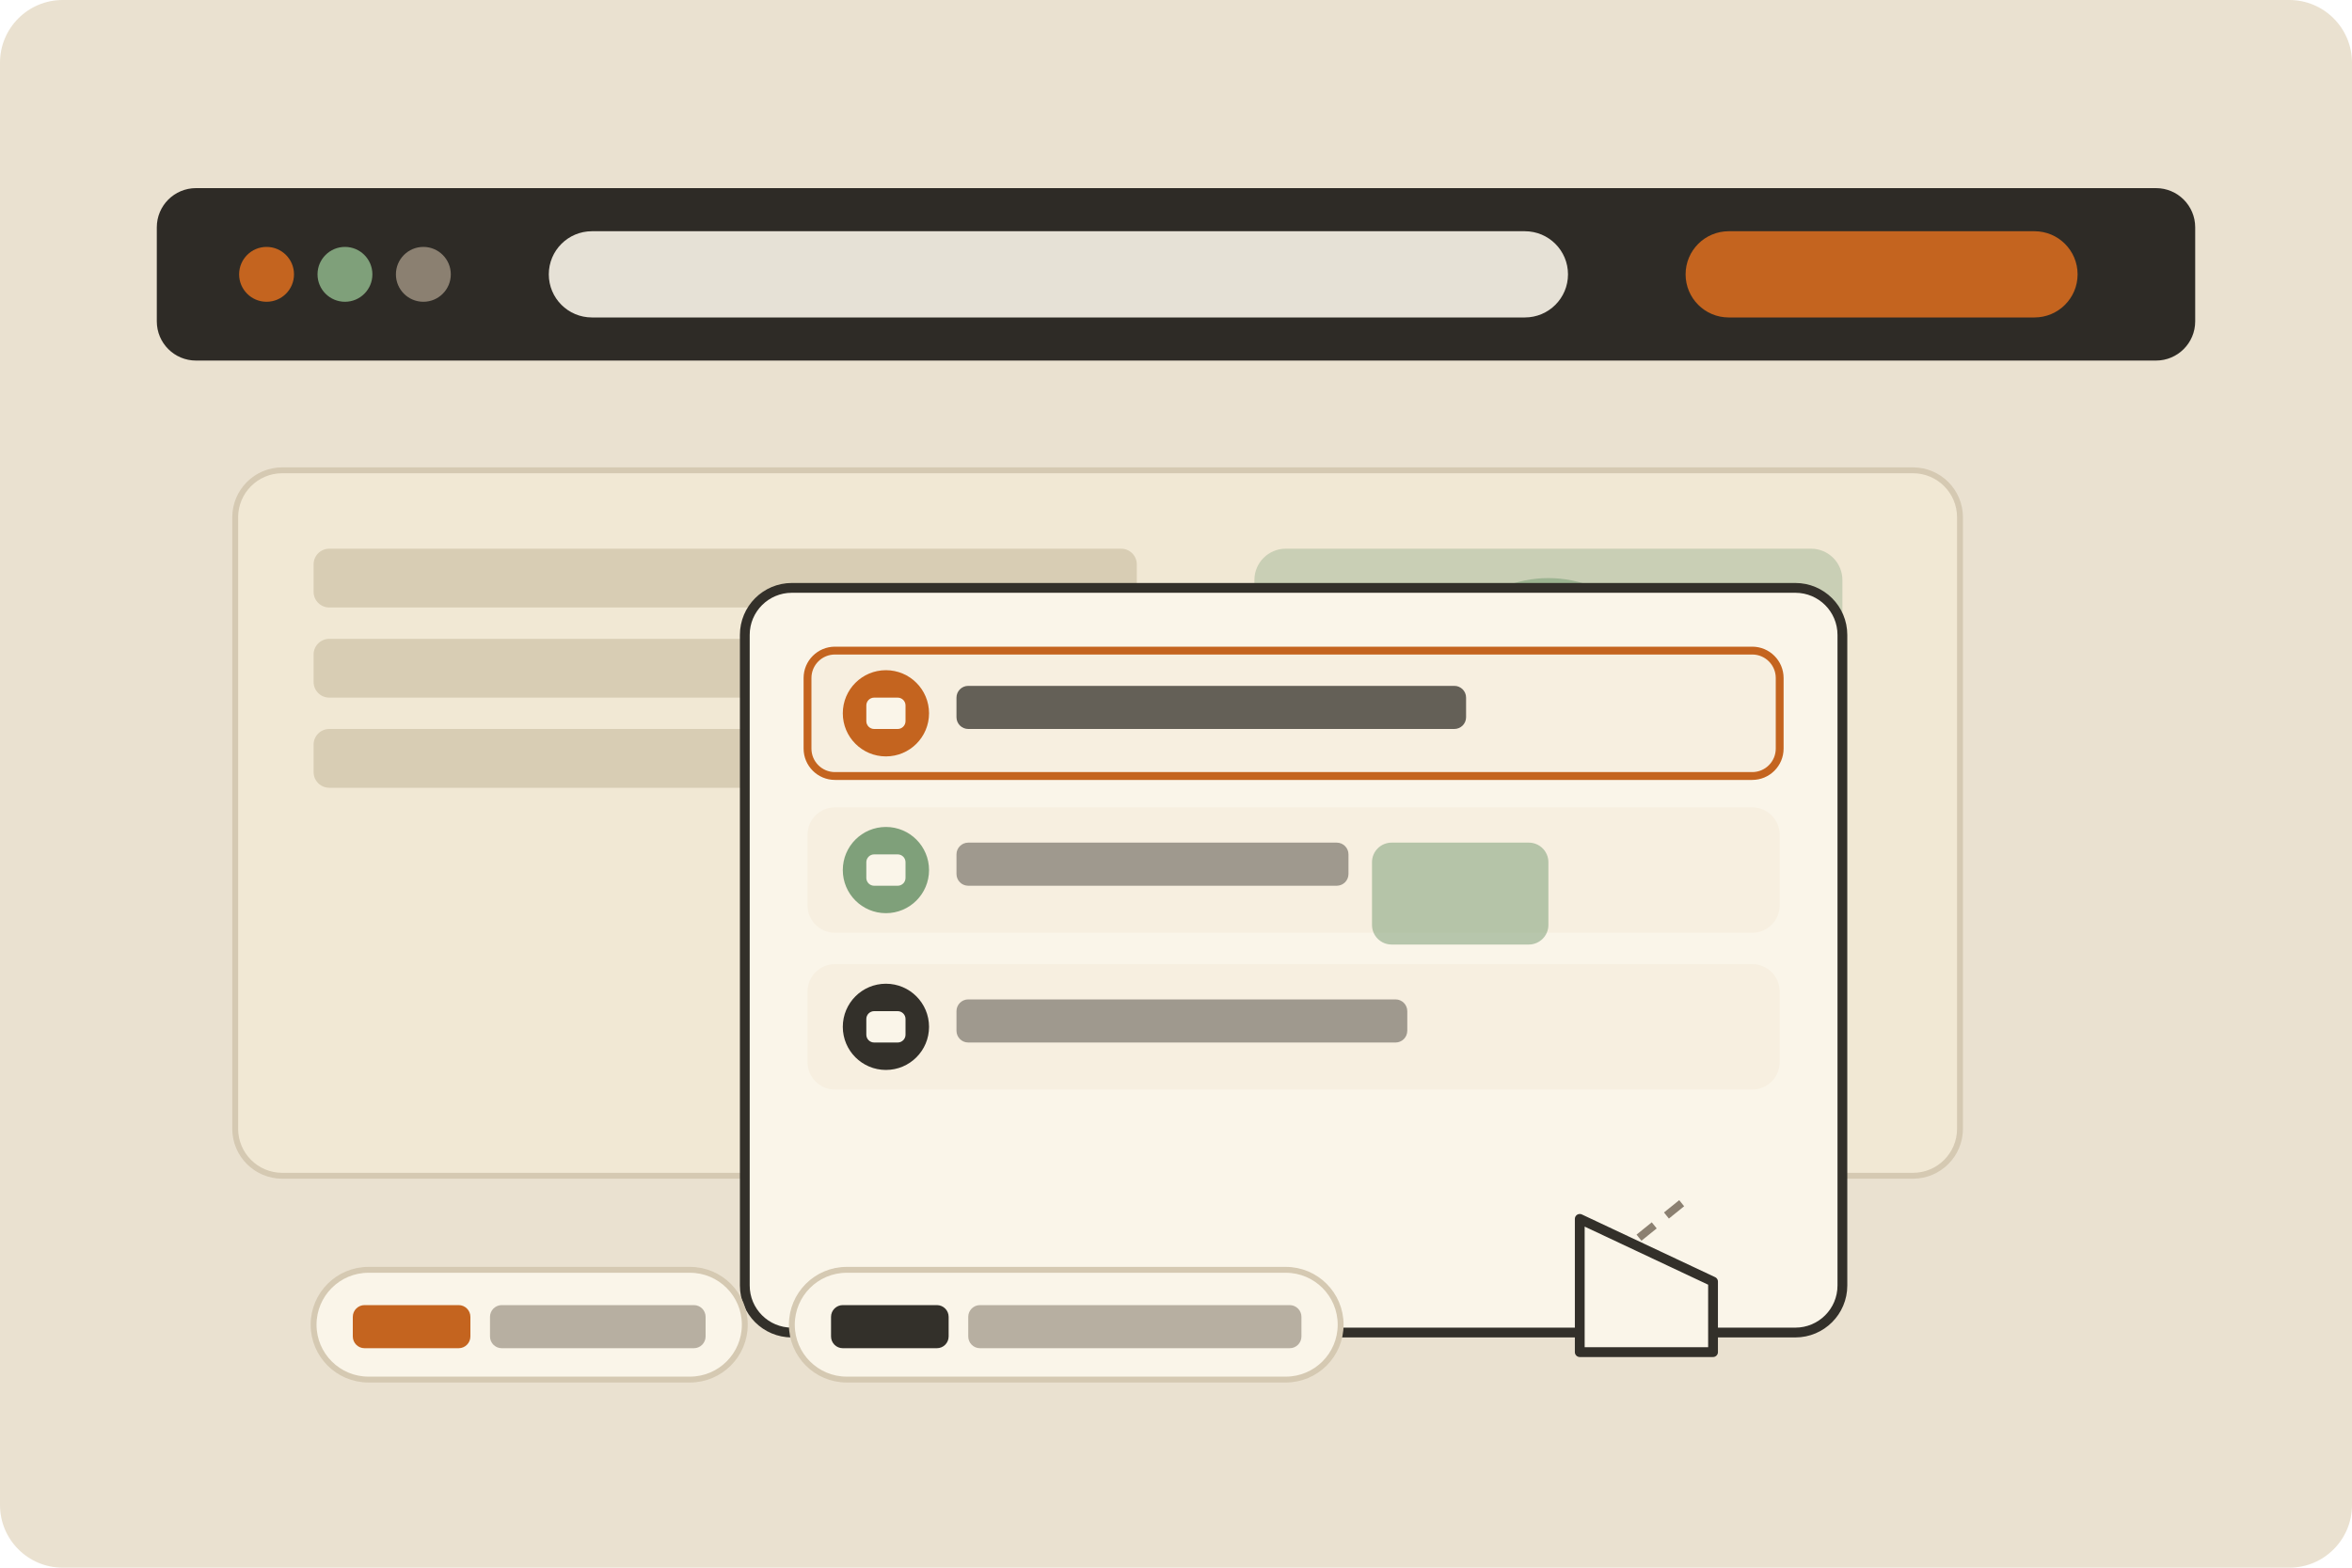
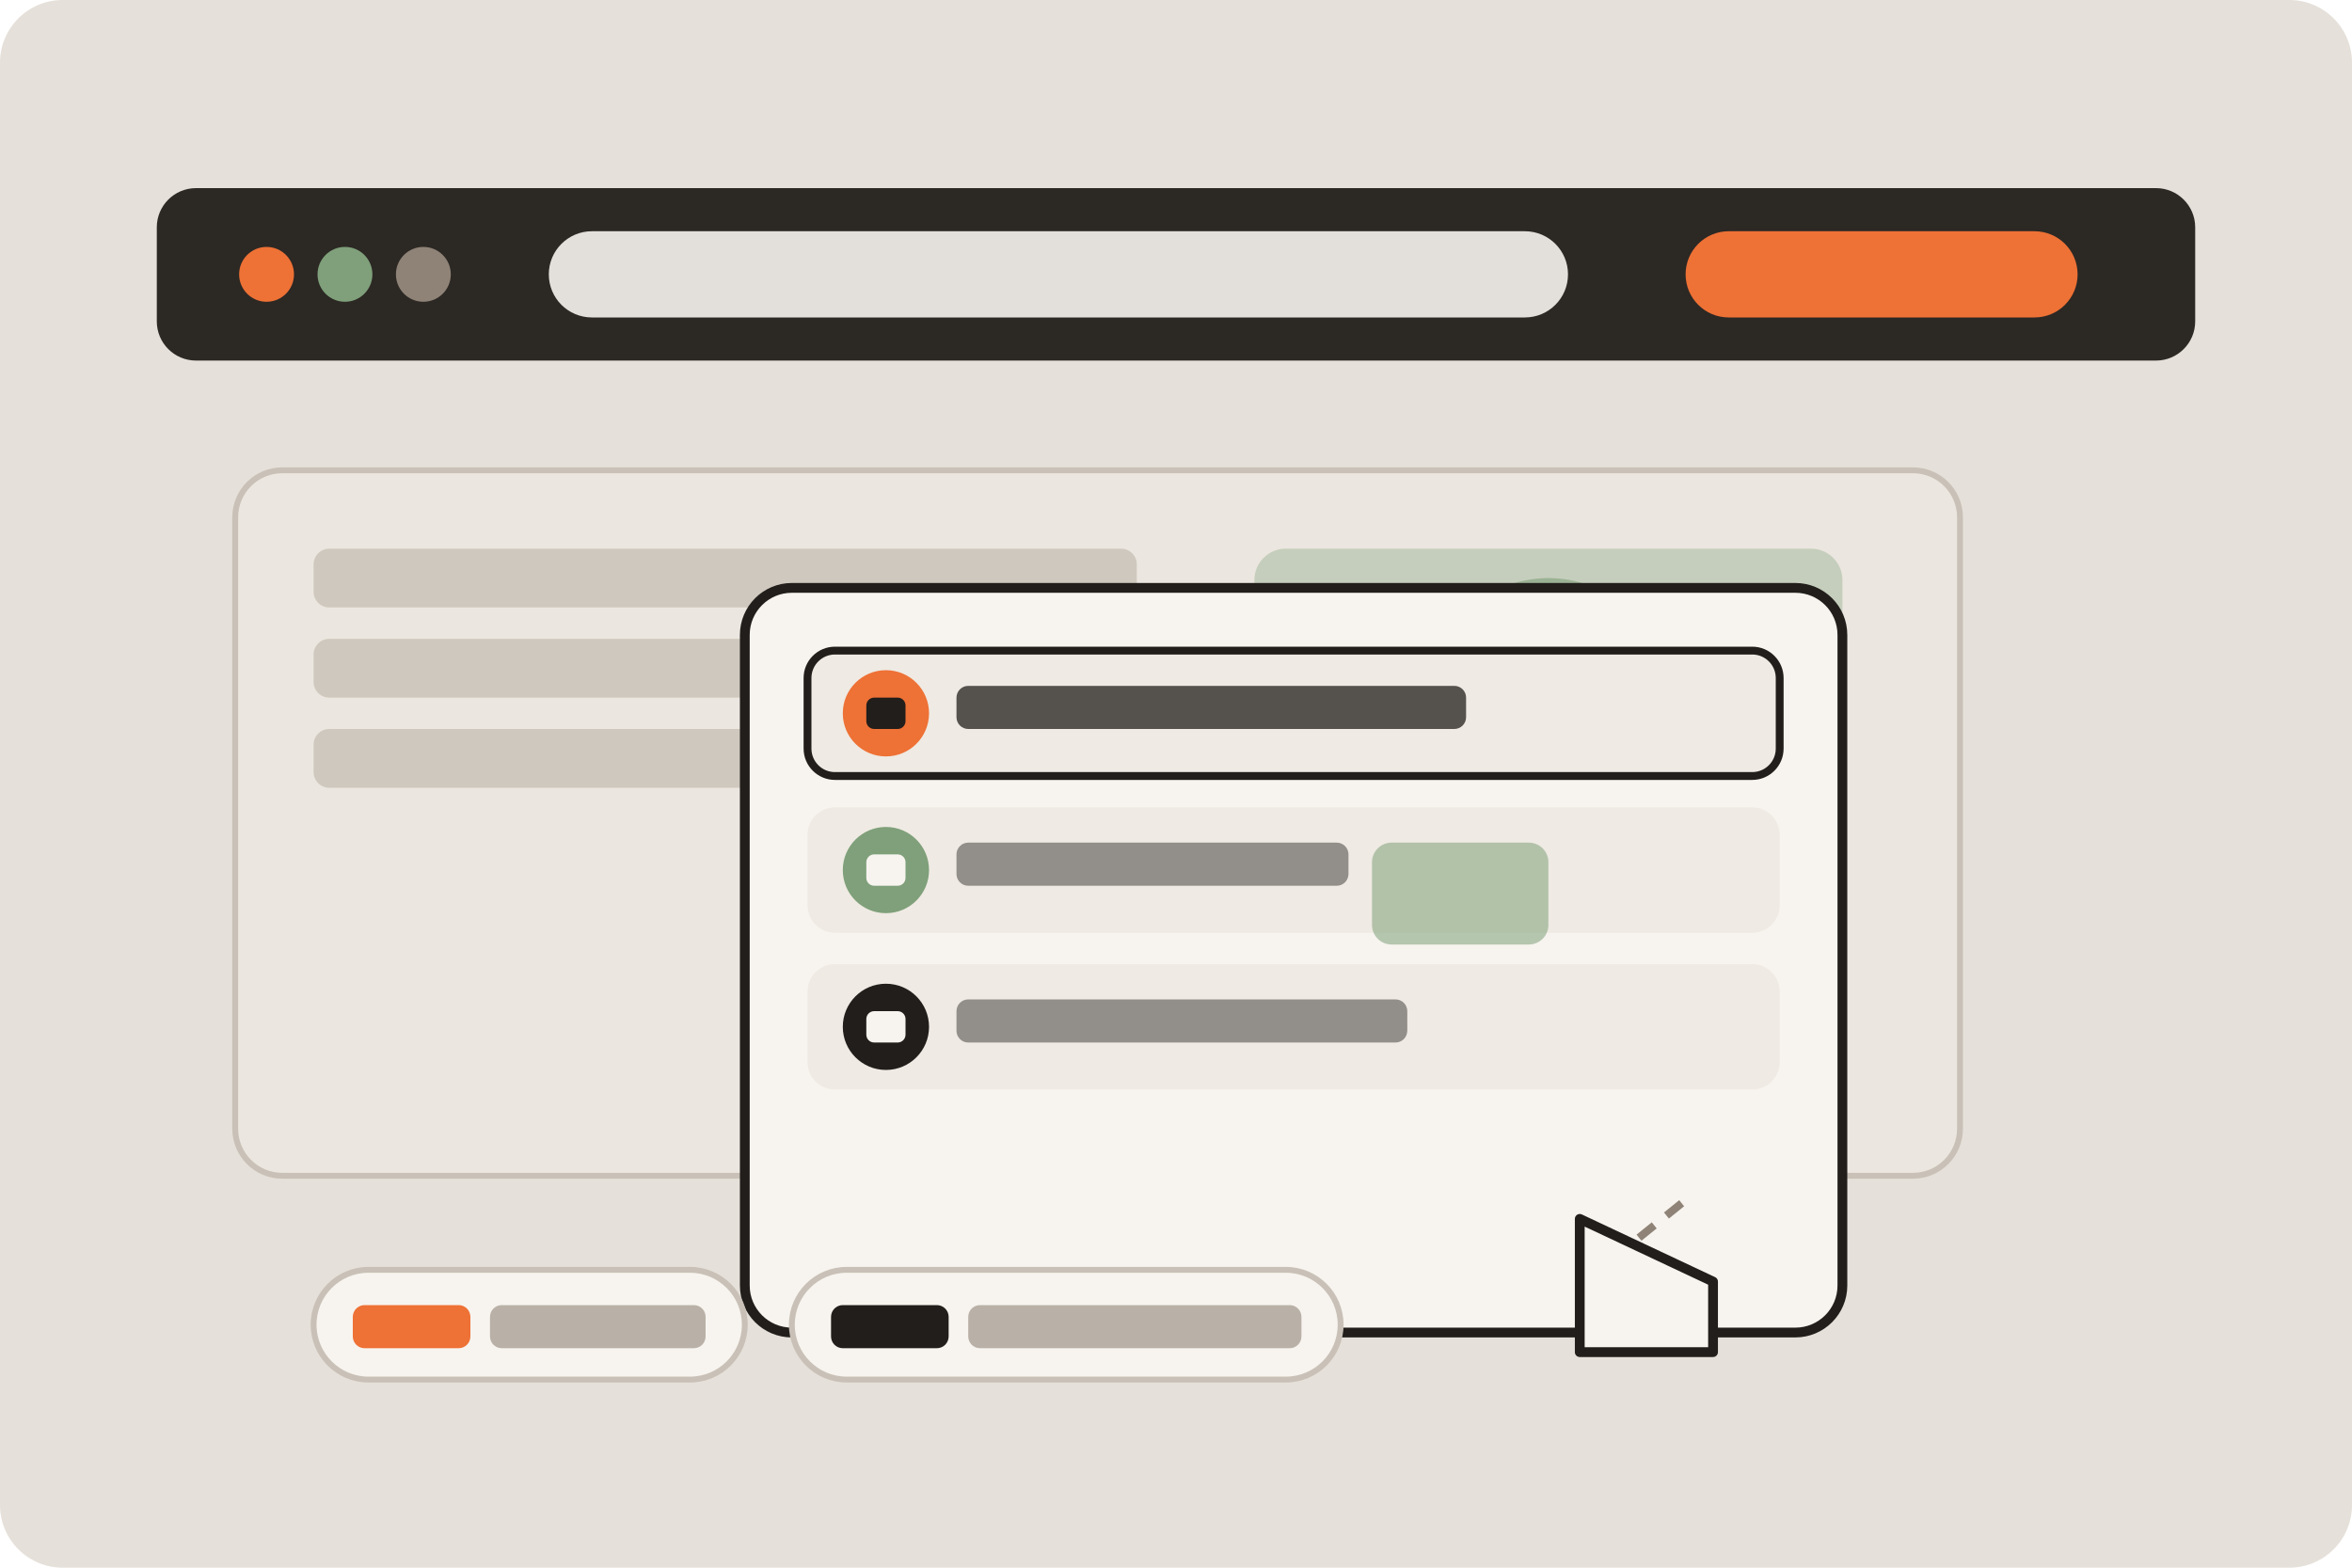
<svg xmlns="http://www.w3.org/2000/svg" width="1200" height="800" viewBox="0 0 1200 800" role="img">
-   <rect width="1200" height="800" rx="32" fill="#EAE1D0" />
-   <rect x="80" y="96" width="1040" height="88" rx="20" fill="#2E2B26" />
-   <circle cx="136" cy="140" r="14" fill="#C4641F" />
+   <rect width="1200" height="800" rx="32" fill="#E5E0D9" />
+   <rect x="80" y="96" width="1040" height="88" rx="20" fill="#2C2824" />
+   <circle cx="136" cy="140" r="14" fill="#EE7135" />
  <circle cx="176" cy="140" r="14" fill="#7FA07A" />
-   <circle cx="216" cy="140" r="14" fill="#8B8071" />
-   <rect x="280" y="118" width="520" height="44" rx="22" fill="#FAF5E9" opacity="0.9" />
-   <rect x="860" y="118" width="200" height="44" rx="22" fill="#C4641F" />
-   <rect x="120" y="240" width="880" height="360" rx="24" fill="#F1E8D4" stroke="#D5C9B2" stroke-width="3" />
-   <rect x="160" y="280" width="420" height="30" rx="8" fill="#D8CDB4" />
-   <rect x="160" y="326" width="330" height="30" rx="8" fill="#D8CDB4" />
-   <rect x="160" y="372" width="390" height="30" rx="8" fill="#D8CDB4" />
+   <circle cx="216" cy="140" r="14" fill="#8F8377" />
+   <rect x="280" y="118" width="520" height="44" rx="22" fill="#F7F4EF" opacity="0.9" />
+   <rect x="860" y="118" width="200" height="44" rx="22" fill="#EE7135" />
+   <rect x="120" y="240" width="880" height="360" rx="24" fill="#EBE6DF" stroke="#C9C1B7" stroke-width="3" />
+   <rect x="160" y="280" width="420" height="30" rx="8" fill="#CFC8BE" />
+   <rect x="160" y="326" width="330" height="30" rx="8" fill="#CFC8BE" />
+   <rect x="160" y="372" width="390" height="30" rx="8" fill="#CFC8BE" />
  <rect x="640" y="280" width="300" height="150" rx="16" fill="#7FA07A" opacity="0.35" />
  <circle cx="790" cy="355" r="60" fill="#7FA07A" opacity="0.6" />
-   <rect x="380" y="300" width="560" height="380" rx="24" fill="#FAF5E9" stroke="#33302A" stroke-width="5" />
-   <rect x="412" y="332" width="496" height="64" rx="14" fill="#F7EFE0" stroke="#C4641F" stroke-width="4" />
-   <circle cx="452" cy="364" r="22" fill="#C4641F" />
-   <rect x="442" y="356" width="20" height="16" rx="4" fill="#FAF5E9" />
-   <rect x="488" y="350" width="260" height="22" rx="6" fill="#33302A" opacity="0.75" />
-   <rect x="412" y="412" width="496" height="64" rx="14" fill="#F7EFE0" />
+   <rect x="380" y="300" width="560" height="380" rx="24" fill="#F7F4EF" stroke="#211E1B" stroke-width="5" />
+   <rect x="412" y="332" width="496" height="64" rx="14" fill="#EFEAE3" stroke="#211E1B" stroke-width="4" />
+   <circle cx="452" cy="364" r="22" fill="#EE7135" />
+   <rect x="442" y="356" width="20" height="16" rx="4" fill="#211E1B" />
+   <rect x="488" y="350" width="260" height="22" rx="6" fill="#211E1B" opacity="0.75" />
+   <rect x="412" y="412" width="496" height="64" rx="14" fill="#EFEAE3" />
  <circle cx="452" cy="444" r="22" fill="#7FA07A" />
-   <rect x="442" y="436" width="20" height="16" rx="4" fill="#FAF5E9" />
-   <rect x="488" y="430" width="200" height="22" rx="6" fill="#33302A" opacity="0.45" />
+   <rect x="442" y="436" width="20" height="16" rx="4" fill="#F7F4EF" />
+   <rect x="488" y="430" width="200" height="22" rx="6" fill="#211E1B" opacity="0.45" />
  <rect x="700" y="430" width="90" height="52" rx="10" fill="#7FA07A" opacity="0.55" />
-   <rect x="412" y="492" width="496" height="64" rx="14" fill="#F7EFE0" />
-   <circle cx="452" cy="524" r="22" fill="#33302A" />
-   <rect x="442" y="516" width="20" height="16" rx="4" fill="#FAF5E9" />
-   <rect x="488" y="510" width="230" height="22" rx="6" fill="#33302A" opacity="0.45" />
-   <path d="M858 614 L 806 656" fill="none" stroke="#8B8071" stroke-width="4" stroke-dasharray="10 8" />
-   <path d="M806 622 L 806 690 L 874 690 L 874 654 Z" fill="#FAF5E9" stroke="#33302A" stroke-width="5" stroke-linejoin="round" />
-   <rect x="160" y="648" width="220" height="56" rx="28" fill="#FAF5E9" stroke="#D5C9B2" stroke-width="3" />
-   <rect x="180" y="666" width="60" height="22" rx="6" fill="#C4641F" />
-   <rect x="250" y="666" width="110" height="22" rx="6" fill="#8B8071" opacity="0.6" />
-   <rect x="404" y="648" width="280" height="56" rx="28" fill="#FAF5E9" stroke="#D5C9B2" stroke-width="3" />
-   <rect x="424" y="666" width="60" height="22" rx="6" fill="#33302A" />
-   <rect x="494" y="666" width="170" height="22" rx="6" fill="#8B8071" opacity="0.6" />
+   <rect x="412" y="492" width="496" height="64" rx="14" fill="#EFEAE3" />
+   <circle cx="452" cy="524" r="22" fill="#211E1B" />
+   <rect x="442" y="516" width="20" height="16" rx="4" fill="#F7F4EF" />
+   <rect x="488" y="510" width="230" height="22" rx="6" fill="#211E1B" opacity="0.45" />
+   <path d="M858 614 L 806 656" fill="none" stroke="#8F8377" stroke-width="4" stroke-dasharray="10 8" />
+   <path d="M806 622 L 806 690 L 874 690 L 874 654 Z" fill="#F7F4EF" stroke="#211E1B" stroke-width="5" stroke-linejoin="round" />
+   <rect x="160" y="648" width="220" height="56" rx="28" fill="#F7F4EF" stroke="#C9C1B7" stroke-width="3" />
+   <rect x="180" y="666" width="60" height="22" rx="6" fill="#EE7135" />
+   <rect x="250" y="666" width="110" height="22" rx="6" fill="#8F8377" opacity="0.6" />
+   <rect x="404" y="648" width="280" height="56" rx="28" fill="#F7F4EF" stroke="#C9C1B7" stroke-width="3" />
+   <rect x="424" y="666" width="60" height="22" rx="6" fill="#211E1B" />
+   <rect x="494" y="666" width="170" height="22" rx="6" fill="#8F8377" opacity="0.6" />
</svg>
